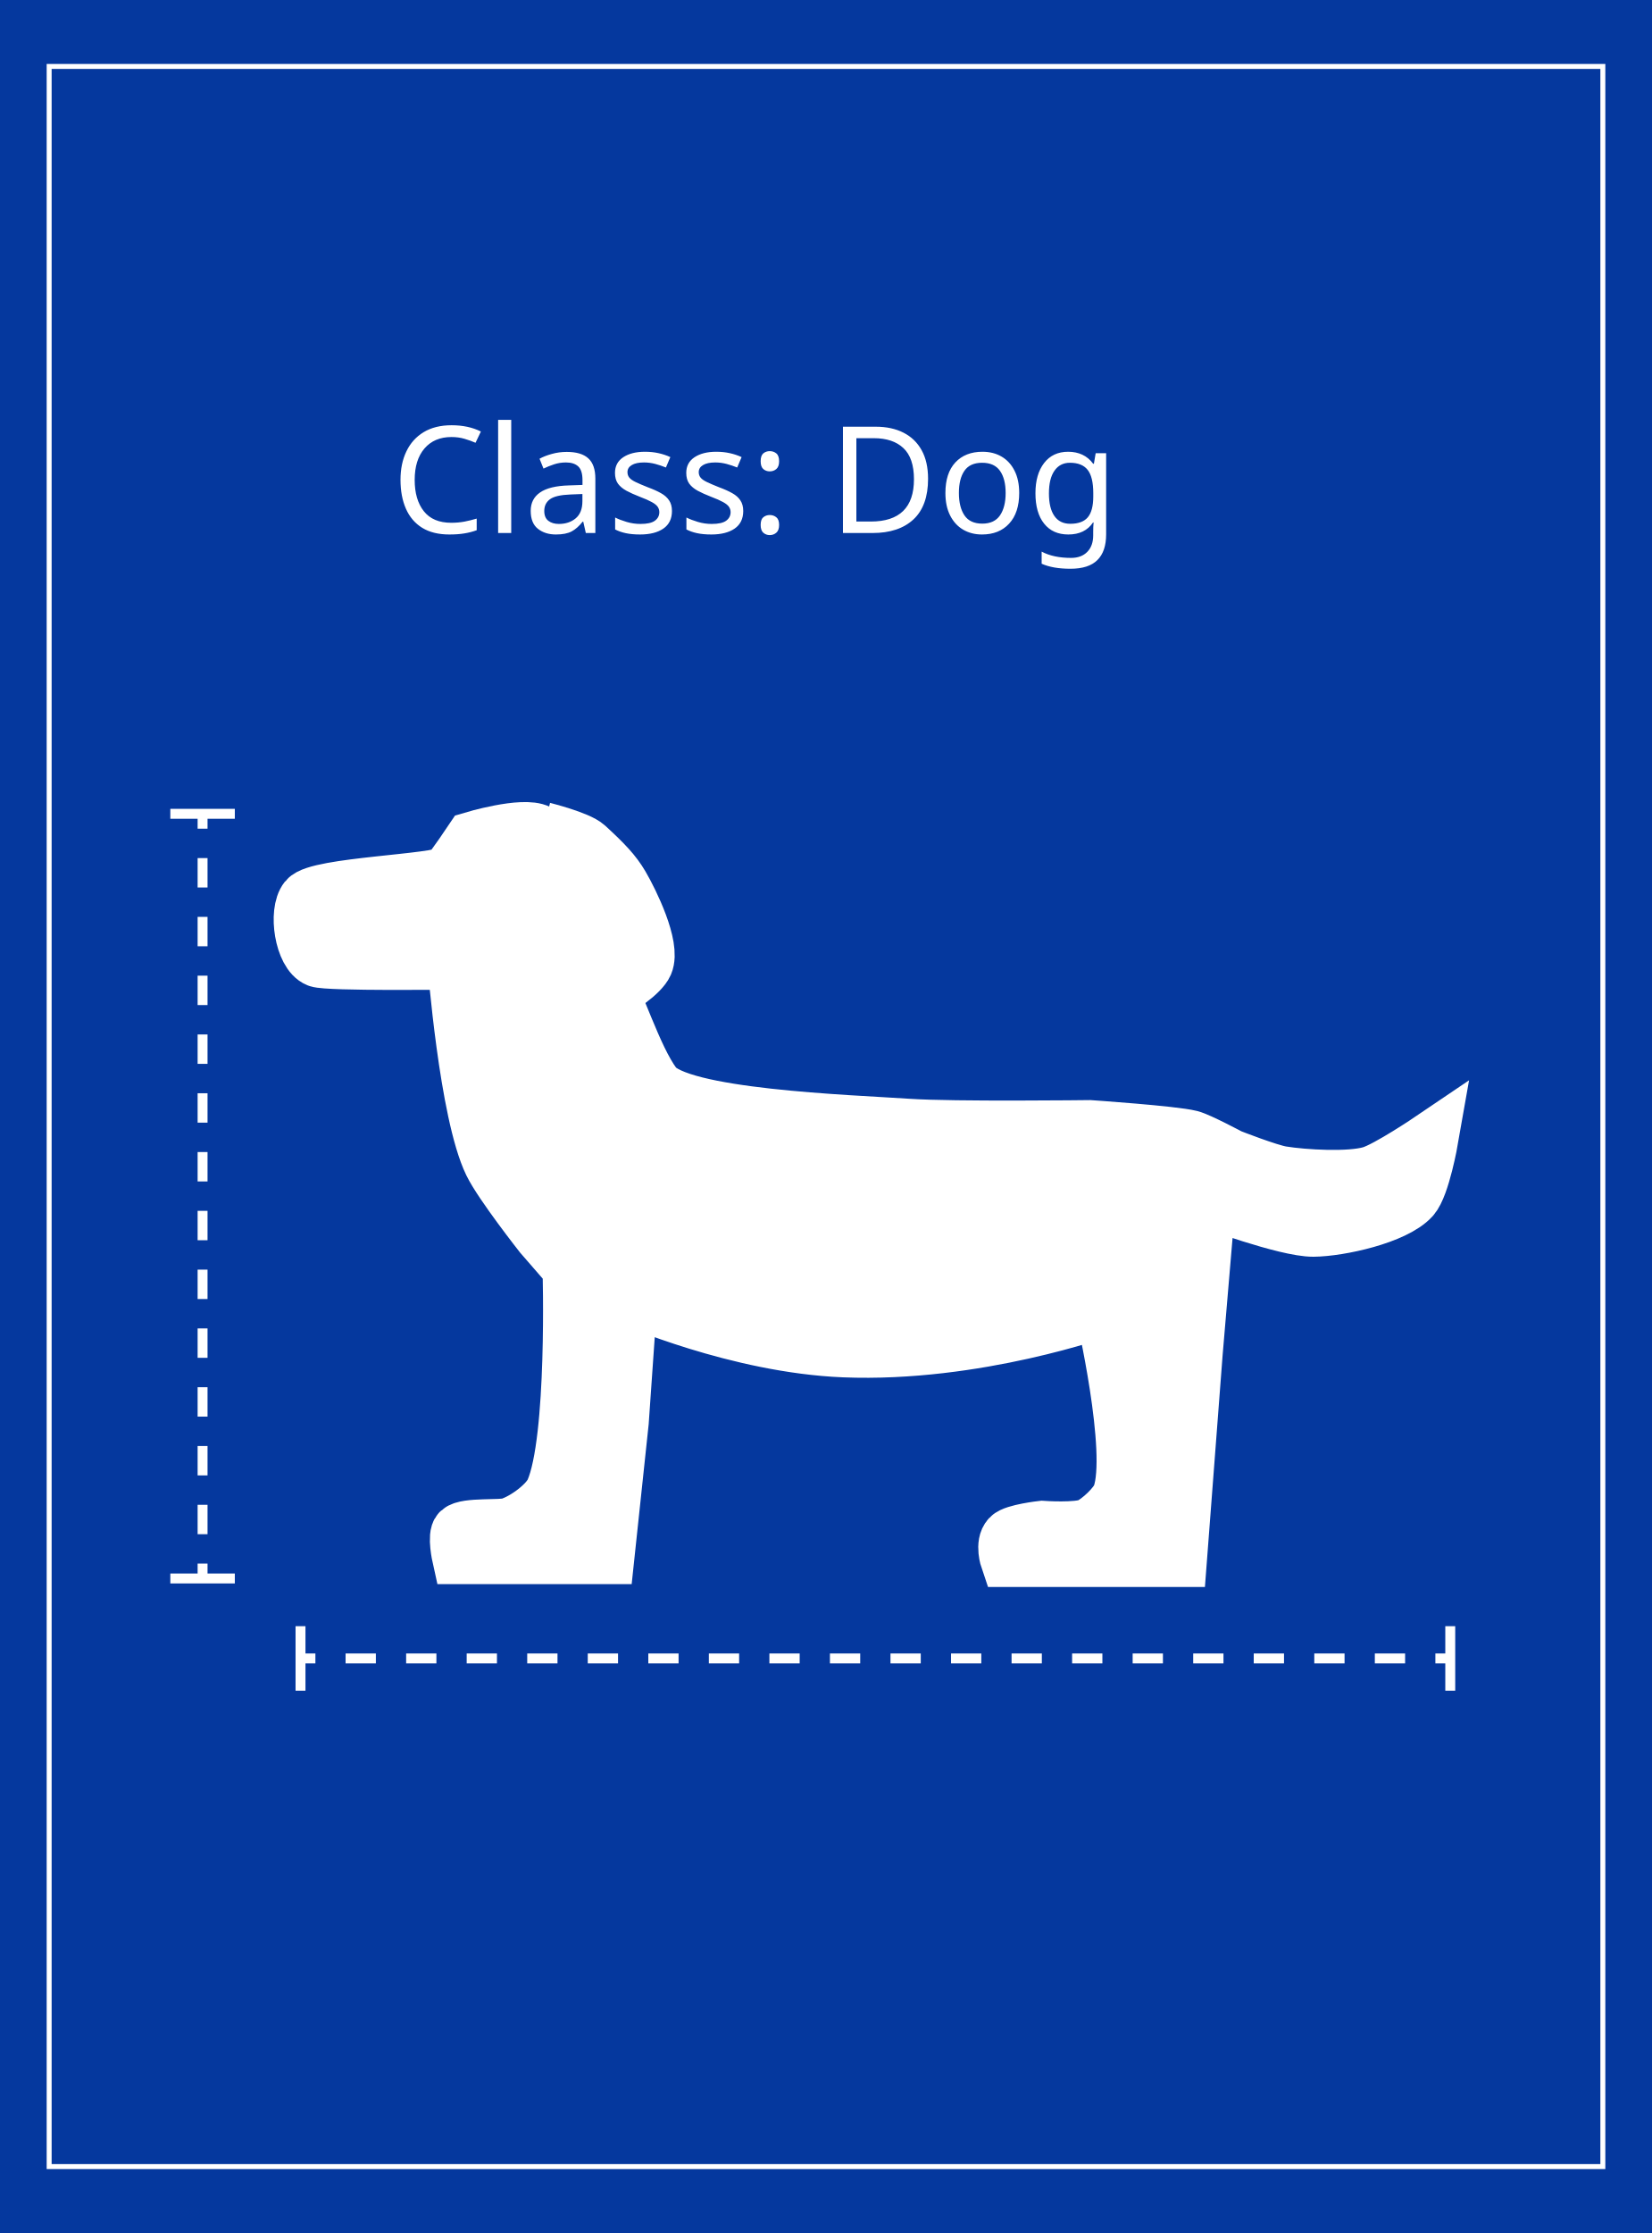
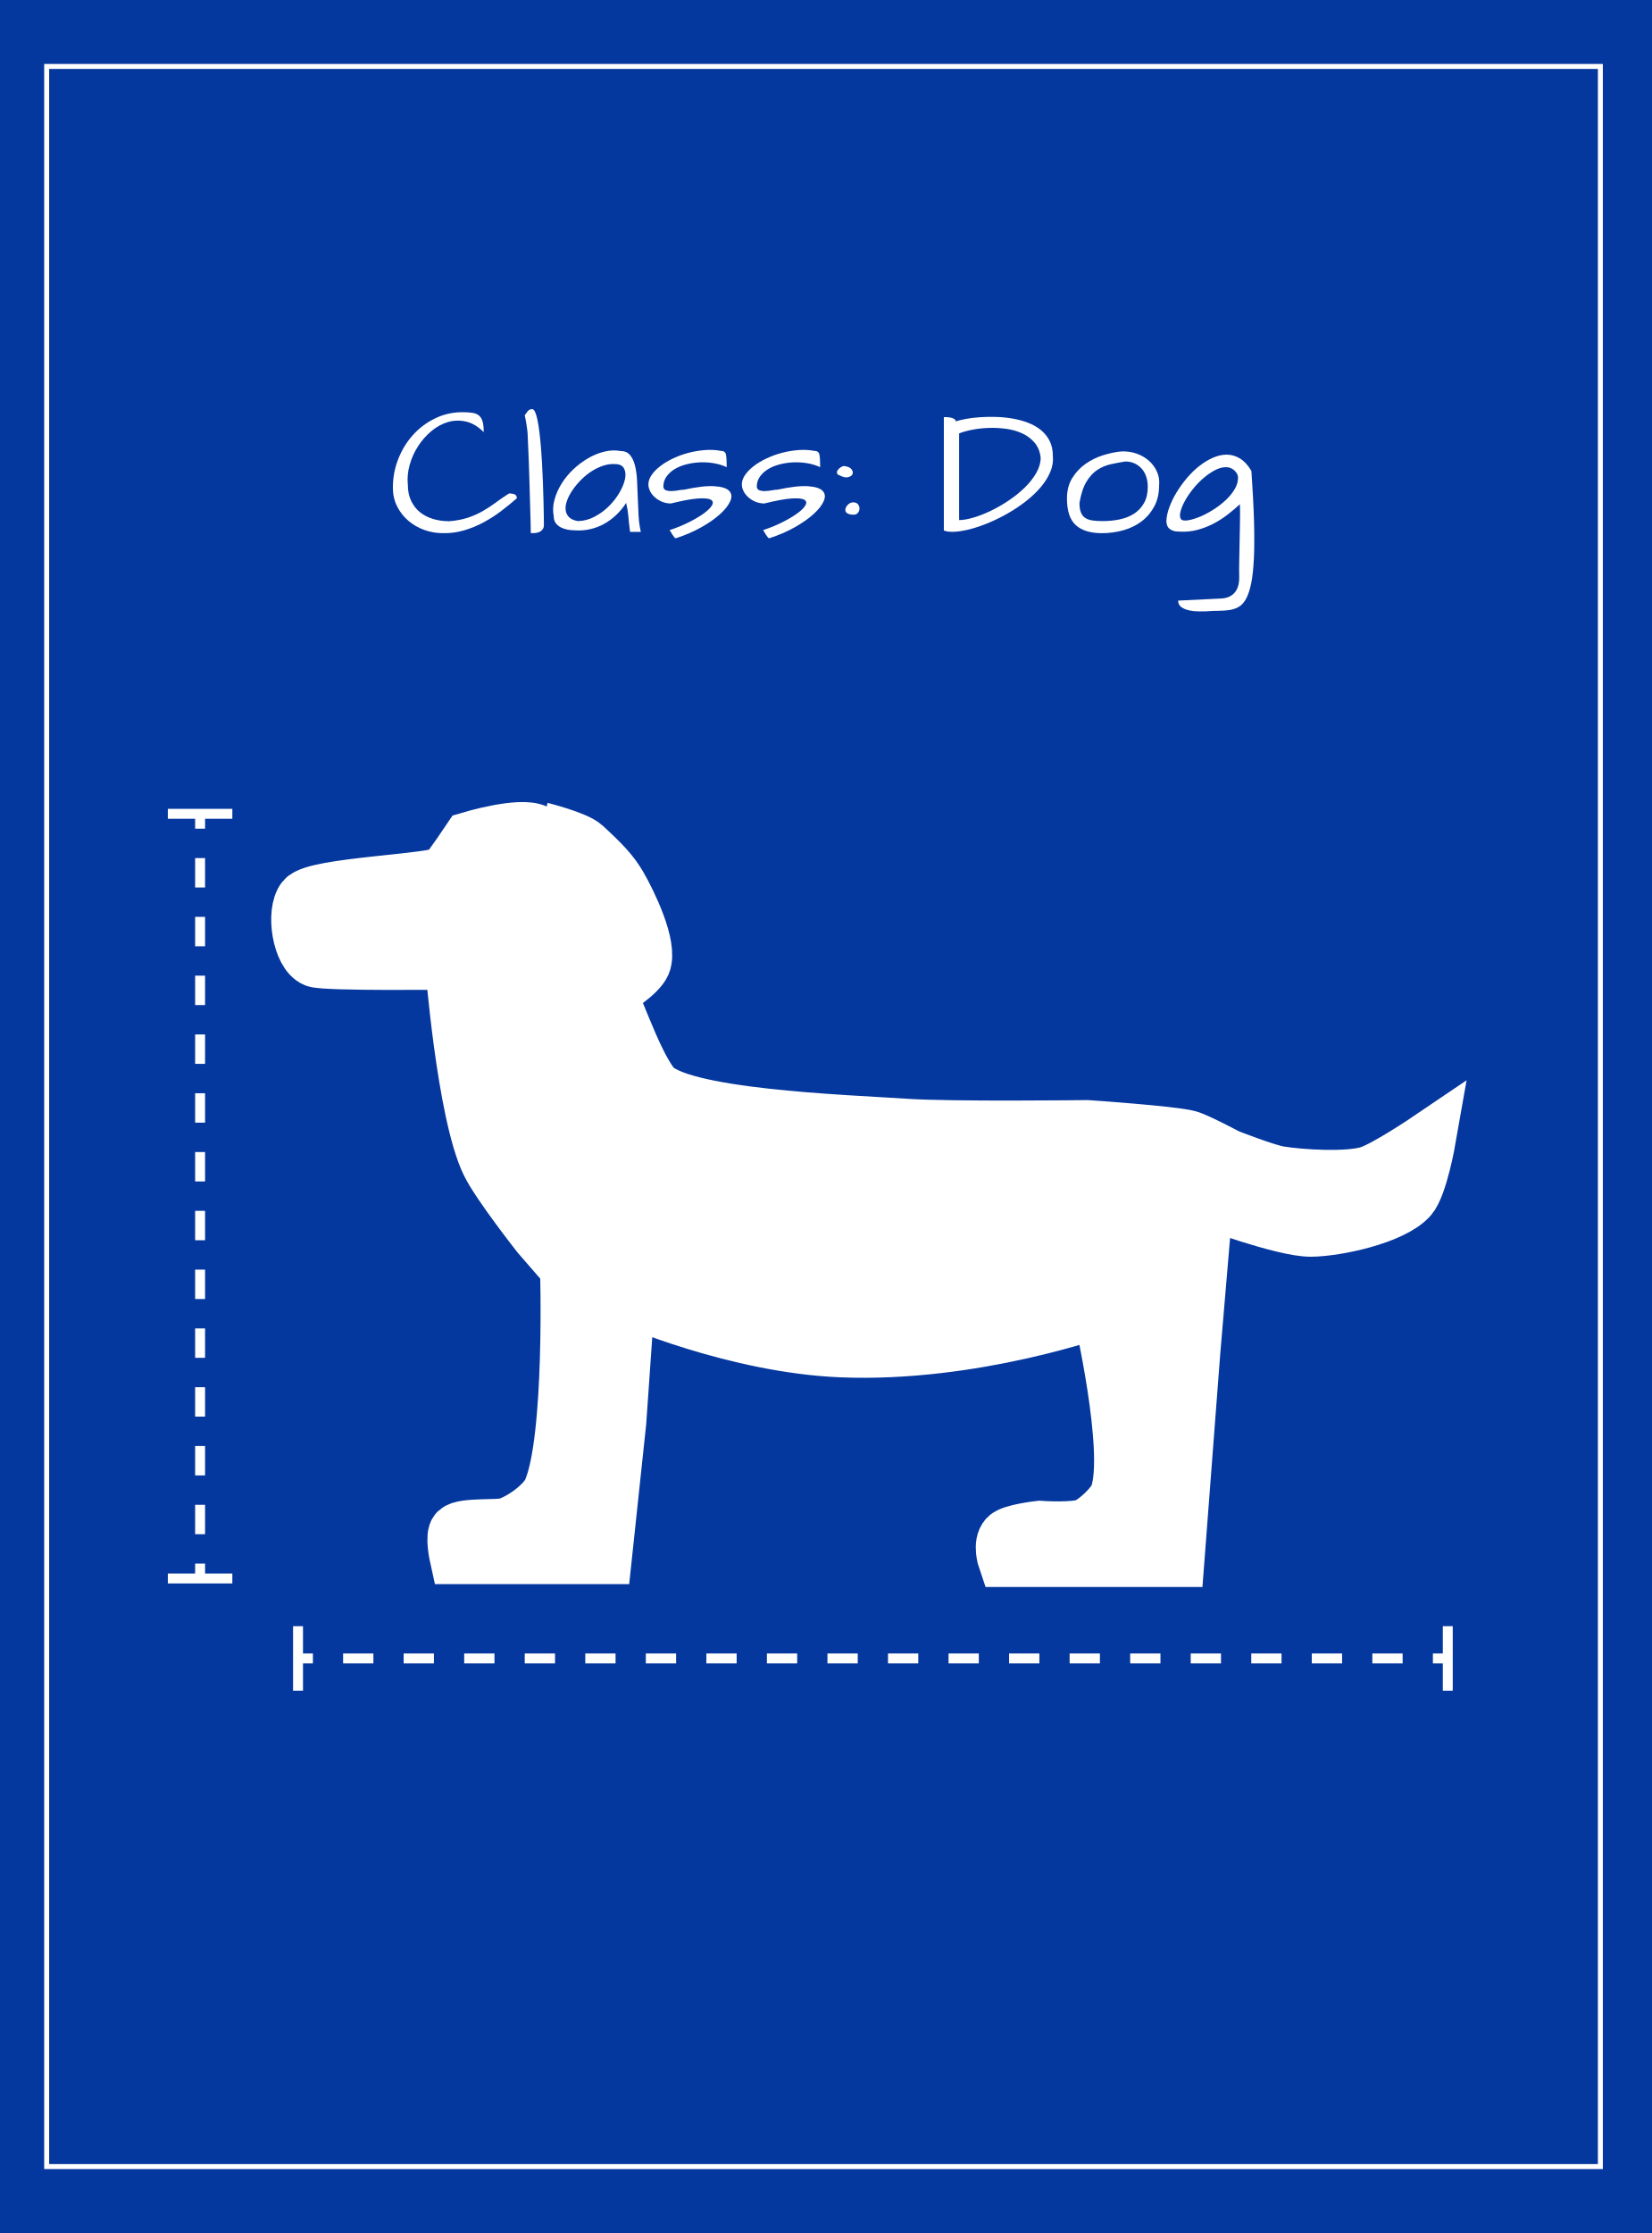
- <svg xmlns="http://www.w3.org/2000/svg" version="1.1" id="Layer_1" x="0px" y="0px" width="333px" height="450px" viewBox="313.5 55 333 450" enable-background="new 313.5 55 333 450" xml:space="preserve">
-   <rect x="313.5" y="55" fill="#05389E" width="334" height="450" />
+ <svg xmlns="http://www.w3.org/2000/svg" version="1.1" id="Layer_1" x="0px" y="0px" width="333px" height="450px" viewBox="0 0 333 450" enable-background="new 0 0 333 450" xml:space="preserve">
+   <rect x="-0.5" fill="#05389E" width="334" height="450" />
  <g>
-     <path fill="#FFFFFF" stroke="#FFFFFF" stroke-width="11" d="M428.36,310.576c0,0,1.043,34.548-3.471,44.849   c-1.109,2.524-5.396,5.803-8.64,6.868c-1.856,0.611-8.719-0.076-10.169,1.231c-0.966,0.872,0,5.208,0,5.208h29.803l2.893-27.199   l1.736-24.882c0,0,21.702,9.547,43.113,10.416c26.6,1.078,52.083-8.102,52.083-8.102s6.652,28.512,3.471,37.325   c-0.729,2.021-4.128,5.168-6.075,6.077c-2.354,1.098-9.55,0.577-9.55,0.577s-5.611,0.63-6.654,1.735   c-1.392,1.478-0.312,4.63-0.312,4.63h9.824h24.873l3.18-41.653l2.604-30.669c0,0,15.657,5.817,21.174,5.774   c5.238-0.044,16.446-2.483,19.965-6.366c2.089-2.306,3.762-11.863,3.762-11.863s-8.796,5.956-12.153,6.943   c-4.303,1.267-13.513,0.719-17.94,0c-2.709-0.439-10.415-3.471-10.415-3.471s-6.234-3.331-7.991-3.779   c-3.435-0.876-20.34-2.03-20.34-2.03s-27.517,0.337-36.482-0.268c-12.172-0.821-46.423-1.917-51.214-8.391   c-4.123-5.57-7.452-17.038-10.609-22.183c-4.522-7.371-5.242-24.849-12.732-28.742c-3.147-1.635-13.407,1.447-13.407,1.447   s-3.903,5.833-4.917,6.848c-1.735,1.737-26.233,2.315-28.549,5.208c-2.137,2.669-0.864,11.085,2.314,12.346   c1.991,0.789,27.62,0.475,27.62,0.475s2.354,30.344,7.294,40.515c2.037,4.194,10.127,14.468,10.127,14.468L428.36,310.576z" />
-     <path fill="#FFFFFF" stroke="#FFFFFF" stroke-width="11" d="M417.42,241.317c0,0,5.598,10.886,8.444,12.821   c2.047,1.393,7.863,0.977,10.32,0.665c2.094-0.266,6.667-3.63,7.506-5.566c1.516-3.499-2.902-12.567-4.834-15.855   c-1.498-2.549-3.342-4.504-7.051-7.91c-1.726-1.584-8.757-3.335-8.757-3.335" />
+     <path fill="#FFFFFF" stroke="#FFFFFF" stroke-width="11" d="M114.36,255.576c0,0,1.043,34.548-3.472,44.849   c-1.108,2.524-5.396,5.803-8.64,6.868c-1.856,0.611-8.719-0.076-10.169,1.231c-0.966,0.872,0,5.208,0,5.208h29.803l2.894-27.199   l1.735-24.882c0,0,21.702,9.547,43.113,10.416c26.6,1.077,52.083-8.103,52.083-8.103s6.652,28.512,3.471,37.325   c-0.729,2.021-4.128,5.168-6.075,6.077c-2.354,1.098-9.55,0.577-9.55,0.577s-5.61,0.63-6.653,1.734   c-1.393,1.479-0.312,4.63-0.312,4.63h9.824h24.873l3.18-41.652l2.604-30.67c0,0,15.656,5.818,21.174,5.774   c5.237-0.044,16.445-2.483,19.965-6.366c2.089-2.306,3.762-11.862,3.762-11.862s-8.796,5.956-12.152,6.942   c-4.304,1.268-13.514,0.719-17.94,0c-2.709-0.438-10.415-3.471-10.415-3.471s-6.234-3.331-7.991-3.779   c-3.435-0.875-20.34-2.029-20.34-2.029s-27.517,0.337-36.482-0.269c-12.172-0.821-46.423-1.917-51.214-8.391   c-4.123-5.57-7.452-17.038-10.608-22.183c-4.522-7.371-5.242-24.85-12.732-28.743c-3.146-1.635-13.407,1.447-13.407,1.447   s-3.902,5.833-4.917,6.848c-1.734,1.736-26.232,2.314-28.549,5.207c-2.137,2.67-0.863,11.086,2.314,12.347   c1.99,0.789,27.62,0.476,27.62,0.476s2.354,30.344,7.294,40.515c2.037,4.194,10.127,14.468,10.127,14.468L114.36,255.576z" />
+     <path fill="#FFFFFF" stroke="#FFFFFF" stroke-width="11" d="M103.42,186.316c0,0,5.598,10.887,8.444,12.822   c2.047,1.393,7.862,0.977,10.319,0.664c2.095-0.266,6.667-3.63,7.507-5.566c1.516-3.498-2.902-12.566-4.834-15.854   c-1.498-2.549-3.343-4.504-7.052-7.91c-1.726-1.584-8.757-3.335-8.757-3.335" />
  </g>
  <g>
    <g>
-       <line fill="none" stroke="#FFFFFF" stroke-width="2" x1="354.334" y1="219" x2="354.334" y2="222" />
-       <line fill="none" stroke="#FFFFFF" stroke-width="2" stroke-dasharray="5.924,5.924" x1="354.334" y1="227.923" x2="354.334" y2="367.135" />
-       <line fill="none" stroke="#FFFFFF" stroke-width="2" x1="354.334" y1="370.097" x2="354.334" y2="373.097" />
+       <line fill="none" stroke="#FFFFFF" stroke-width="2" x1="40.334" y1="164" x2="40.334" y2="167" />
+       <line fill="none" stroke="#FFFFFF" stroke-width="2" stroke-dasharray="5.924,5.924" x1="40.334" y1="172.923" x2="40.334" y2="312.135" />
+       <line fill="none" stroke="#FFFFFF" stroke-width="2" x1="40.334" y1="315.097" x2="40.334" y2="318.097" />
      <g>
-         <rect x="347.834" y="218" fill="#FFFFFF" width="13" height="2" />
+         <rect x="33.834" y="163" fill="#FFFFFF" width="13" height="2" />
      </g>
      <g>
-         <rect x="347.834" y="372.097" fill="#FFFFFF" width="13" height="2" />
+         <rect x="33.834" y="317.097" fill="#FFFFFF" width="13" height="2" />
      </g>
    </g>
  </g>
  <g>
    <g>
-       <line fill="none" stroke="#FFFFFF" stroke-width="2" x1="605.834" y1="389.213" x2="602.834" y2="389.213" />
-       <line fill="none" stroke="#FFFFFF" stroke-width="2" stroke-dasharray="6.102,6.102" x1="596.732" y1="389.213" x2="380.125" y2="389.213" />
-       <line fill="none" stroke="#FFFFFF" stroke-width="2" x1="377.075" y1="389.213" x2="374.075" y2="389.213" />
+       <line fill="none" stroke="#FFFFFF" stroke-width="2" x1="291.834" y1="334.213" x2="288.834" y2="334.213" />
+       <line fill="none" stroke="#FFFFFF" stroke-width="2" stroke-dasharray="6.102,6.102" x1="282.732" y1="334.213" x2="66.125" y2="334.213" />
+       <line fill="none" stroke="#FFFFFF" stroke-width="2" x1="63.075" y1="334.213" x2="60.075" y2="334.213" />
      <g>
-         <rect x="604.834" y="382.713" fill="#FFFFFF" width="2" height="13" />
+         <rect x="290.834" y="327.713" fill="#FFFFFF" width="2" height="13" />
      </g>
      <g>
-         <rect x="373.075" y="382.713" fill="#FFFFFF" width="2" height="13" />
+         <rect x="59.075" y="327.713" fill="#FFFFFF" width="2" height="13" />
      </g>
    </g>
  </g>
-   <rect x="364.5" y="133" fill="none" width="231" height="43" />
-   <text transform="matrix(1 0 0 1 392.4023 162.4141)" fill="#FFFFFF" font-family="'ArchitectsDaughter'" font-size="30">Class: Dog</text>
-   <rect x="323.407" y="68.388" fill="none" stroke="#FFFFFF" width="313.186" height="423.225" />
+   <rect x="50.5" y="78" fill="none" width="231" height="43" />
+   <g>
+     <g enable-background="new    ">
+       <path fill="#FFFFFF" d="M79.193,98.273c0-2.012,0.361-3.936,1.084-5.771c0.722-1.836,1.714-3.452,2.974-4.849    s2.744-2.51,4.453-3.34c1.709-0.83,3.56-1.245,5.552-1.245c0.801,0,1.469,0.044,2.007,0.132c0.537,0.088,0.971,0.273,1.304,0.557    c0.332,0.283,0.571,0.688,0.718,1.216s0.22,1.23,0.22,2.109c-1.133-1.133-2.319-1.841-3.56-2.124    c-1.241-0.283-2.451-0.254-3.633,0.088c-1.182,0.342-2.295,0.947-3.34,1.816c-1.045,0.869-1.944,1.885-2.695,3.047    c-0.752,1.162-1.318,2.422-1.699,3.779s-0.503,2.69-0.366,3.999c0,1.23,0.22,2.31,0.659,3.237s1.035,1.694,1.787,2.3    c0.751,0.605,1.636,1.06,2.651,1.362c1.015,0.303,2.099,0.454,3.252,0.454c1.445-0.117,2.714-0.361,3.809-0.732    c1.094-0.371,2.095-0.82,3.003-1.348s1.777-1.099,2.607-1.714c0.83-0.615,1.704-1.216,2.622-1.802c0.176,0,0.356,0.01,0.542,0.029    c0.186,0.02,0.356,0.059,0.513,0.117c0.156,0.059,0.283,0.151,0.381,0.278c0.098,0.127,0.146,0.308,0.146,0.542    c-0.977,0.859-2.032,1.719-3.164,2.578c-1.133,0.859-2.329,1.626-3.589,2.3s-2.578,1.211-3.955,1.611s-2.788,0.581-4.233,0.542    c-1.289,0-2.539-0.22-3.75-0.659c-1.211-0.439-2.285-1.064-3.223-1.875s-1.685-1.777-2.241-2.9S79.193,99.641,79.193,98.273z" />
+       <path fill="#FFFFFF" d="M105.766,83.684c0.215-0.293,0.425-0.571,0.63-0.835s0.502-0.396,0.894-0.396    c0.253,0,0.488,0.303,0.703,0.908c0.215,0.605,0.4,1.411,0.557,2.417c0.156,1.006,0.293,2.153,0.41,3.442s0.215,2.627,0.293,4.014    c0.078,1.387,0.142,2.769,0.19,4.146c0.048,1.377,0.088,2.637,0.117,3.779s0.048,2.124,0.059,2.944    c0.01,0.82,0.015,1.377,0.015,1.67c0,0.352-0.073,0.635-0.22,0.85s-0.333,0.386-0.557,0.513c-0.225,0.127-0.479,0.21-0.762,0.249    c-0.283,0.039-0.552,0.059-0.806,0.059c-0.04,0-0.093-0.005-0.161-0.015c-0.069-0.01-0.113-0.015-0.132-0.015    c0-0.508-0.015-1.284-0.044-2.329s-0.063-2.227-0.103-3.545c-0.04-1.318-0.078-2.705-0.117-4.16    c-0.04-1.455-0.083-2.842-0.132-4.16c-0.049-1.318-0.098-2.5-0.146-3.545c-0.049-1.045-0.083-1.821-0.103-2.329    c0-0.137-0.025-0.381-0.073-0.732c-0.049-0.352-0.103-0.723-0.161-1.113s-0.122-0.757-0.19-1.099    C105.858,84.06,105.805,83.82,105.766,83.684z" />
+       <path fill="#FFFFFF" d="M126.215,101.35c-0.567,0.879-1.221,1.675-1.963,2.388c-0.743,0.713-1.558,1.318-2.446,1.816    c-0.889,0.498-1.856,0.864-2.9,1.099c-1.045,0.234-2.144,0.303-3.296,0.205c-0.41,0-0.85-0.049-1.318-0.146    s-0.904-0.254-1.304-0.469c-0.4-0.215-0.728-0.498-0.981-0.85c-0.254-0.352-0.381-0.791-0.381-1.318    c-0.215-1.094-0.171-2.202,0.132-3.325c0.303-1.123,0.776-2.207,1.421-3.252s1.436-2.012,2.373-2.9s1.938-1.641,3.003-2.256    c1.064-0.615,2.158-1.06,3.281-1.333c1.123-0.273,2.212-0.312,3.267-0.117c0.801,0,1.425,0.264,1.875,0.791    c0.449,0.527,0.786,1.23,1.011,2.109c0.224,0.879,0.366,1.89,0.425,3.032s0.107,2.319,0.146,3.53    c0.039,1.211,0.092,2.407,0.161,3.589c0.068,1.182,0.22,2.261,0.454,3.237h-2.168c-0.098-0.664-0.171-1.25-0.22-1.758    c-0.049-0.508-0.093-0.981-0.132-1.421c-0.04-0.439-0.093-0.864-0.161-1.274C126.424,102.316,126.332,101.857,126.215,101.35z     M123.988,93.527c-0.762-0.059-1.548,0.044-2.358,0.308c-0.811,0.264-1.592,0.635-2.344,1.113    c-0.752,0.479-1.455,1.045-2.109,1.699c-0.655,0.654-1.226,1.333-1.714,2.036c-0.488,0.703-0.864,1.401-1.128,2.095    s-0.371,1.333-0.322,1.919c0.048,0.586,0.268,1.084,0.659,1.494c0.391,0.41,0.996,0.684,1.816,0.82    c1.172-0.02,2.3-0.317,3.384-0.894s2.051-1.289,2.9-2.139s1.557-1.768,2.124-2.754c0.566-0.986,0.933-1.899,1.099-2.739    c0.166-0.84,0.092-1.543-0.22-2.109C125.463,93.811,124.867,93.527,123.988,93.527z" />
+       <path fill="#FFFFFF" d="M134.975,106.828c1.387-0.449,2.681-0.977,3.882-1.582s2.207-1.201,3.018-1.787    c0.81-0.586,1.357-1.128,1.641-1.626c0.283-0.498,0.205-0.874-0.234-1.128s-1.304-0.337-2.593-0.249s-3.116,0.425-5.479,1.011    c-0.703-0.02-1.333-0.156-1.89-0.41s-1.03-0.566-1.421-0.938c-0.391-0.371-0.688-0.776-0.894-1.216s-0.308-0.864-0.308-1.274    c0-0.645,0.22-1.284,0.659-1.919s1.03-1.235,1.772-1.802c0.742-0.566,1.601-1.079,2.578-1.538c0.977-0.459,2.002-0.83,3.076-1.113    c1.074-0.283,2.172-0.469,3.296-0.557c1.123-0.088,2.202-0.034,3.237,0.161c0.586,0,0.927,0.259,1.025,0.776    c0.098,0.518,0.146,1.353,0.146,2.505c-0.801-0.371-1.666-0.635-2.593-0.791c-0.928-0.156-1.86-0.215-2.798-0.176    s-1.846,0.171-2.725,0.396s-1.655,0.537-2.329,0.938s-1.226,0.894-1.655,1.479c-0.43,0.586-0.655,1.25-0.674,1.992    c0,0.41,0.161,0.679,0.483,0.806s0.703,0.186,1.143,0.176s0.898-0.059,1.377-0.146c0.479-0.088,0.864-0.132,1.157-0.132    c2.637-0.566,4.688-0.801,6.152-0.703s2.451,0.41,2.959,0.938c0.508,0.527,0.586,1.206,0.234,2.036s-1.03,1.704-2.036,2.622    c-1.006,0.918-2.281,1.812-3.823,2.681c-1.543,0.869-3.252,1.606-5.127,2.212c-0.098,0-0.205-0.073-0.322-0.22    s-0.239-0.317-0.366-0.513c-0.127-0.195-0.239-0.381-0.337-0.557C135.111,107.004,135.033,106.887,134.975,106.828z" />
+       <path fill="#FFFFFF" d="M153.812,106.828c1.387-0.449,2.681-0.977,3.882-1.582s2.207-1.201,3.018-1.787    c0.81-0.586,1.357-1.128,1.641-1.626c0.283-0.498,0.205-0.874-0.234-1.128s-1.304-0.337-2.593-0.249s-3.116,0.425-5.479,1.011    c-0.703-0.02-1.333-0.156-1.89-0.41s-1.03-0.566-1.421-0.938c-0.391-0.371-0.688-0.776-0.894-1.216s-0.308-0.864-0.308-1.274    c0-0.645,0.22-1.284,0.659-1.919s1.03-1.235,1.772-1.802c0.742-0.566,1.601-1.079,2.578-1.538c0.977-0.459,2.002-0.83,3.076-1.113    c1.074-0.283,2.172-0.469,3.296-0.557c1.123-0.088,2.202-0.034,3.237,0.161c0.586,0,0.927,0.259,1.025,0.776    c0.098,0.518,0.146,1.353,0.146,2.505c-0.801-0.371-1.666-0.635-2.593-0.791c-0.928-0.156-1.86-0.215-2.798-0.176    s-1.846,0.171-2.725,0.396s-1.655,0.537-2.329,0.938s-1.226,0.894-1.655,1.479c-0.43,0.586-0.655,1.25-0.674,1.992    c0,0.41,0.161,0.679,0.483,0.806s0.703,0.186,1.143,0.176s0.898-0.059,1.377-0.146c0.479-0.088,0.864-0.132,1.157-0.132    c2.637-0.566,4.688-0.801,6.152-0.703s2.451,0.41,2.959,0.938c0.508,0.527,0.586,1.206,0.234,2.036s-1.03,1.704-2.036,2.622    c-1.006,0.918-2.281,1.812-3.823,2.681c-1.543,0.869-3.252,1.606-5.127,2.212c-0.098,0-0.205-0.073-0.322-0.22    s-0.239-0.317-0.366-0.513c-0.127-0.195-0.239-0.381-0.337-0.557C153.949,107.004,153.871,106.887,153.812,106.828z" />
+       <path fill="#FFFFFF" d="M169.223,95.783c-0.312-0.098-0.483-0.249-0.513-0.454s0.029-0.41,0.176-0.615s0.337-0.386,0.571-0.542    s0.459-0.244,0.674-0.264c0.762,0.098,1.27,0.322,1.523,0.674s0.317,0.674,0.19,0.967c-0.128,0.293-0.425,0.498-0.894,0.615    S169.906,96.154,169.223,95.783z M170.395,102.785c0-0.371,0.166-0.723,0.498-1.055s0.684-0.498,1.055-0.498    c0.469,0,0.806,0.137,1.011,0.41s0.303,0.566,0.293,0.879c-0.011,0.312-0.122,0.596-0.337,0.85s-0.527,0.371-0.938,0.352    c-0.156,0-0.322-0.015-0.498-0.044s-0.348-0.078-0.513-0.146c-0.166-0.068-0.304-0.166-0.41-0.293    C170.448,103.112,170.395,102.961,170.395,102.785z" />
+       <path fill="#FFFFFF" d="M190.258,84.064c0.078,0,0.244,0,0.498,0s0.513,0.024,0.776,0.073s0.508,0.132,0.732,0.249    c0.224,0.117,0.366,0.293,0.425,0.527c0.527-0.176,1.211-0.342,2.051-0.498s1.768-0.269,2.783-0.337s2.084-0.088,3.208-0.059    c1.123,0.029,2.231,0.137,3.325,0.322s2.134,0.464,3.12,0.835c0.985,0.371,1.855,0.859,2.607,1.465    c0.751,0.605,1.348,1.338,1.787,2.197s0.659,1.885,0.659,3.076c0.098,1.074-0.073,2.134-0.513,3.179s-1.069,2.056-1.89,3.032    s-1.787,1.904-2.9,2.783s-2.29,1.68-3.53,2.402c-1.241,0.723-2.51,1.362-3.809,1.919c-1.3,0.557-2.534,0.996-3.706,1.318    s-2.252,0.522-3.237,0.601c-0.986,0.078-1.782,0-2.388-0.234V84.064z M209.77,92.209c-0.137-1.191-0.537-2.183-1.201-2.974    s-1.484-1.416-2.461-1.875s-2.056-0.771-3.237-0.938c-1.183-0.166-2.358-0.229-3.53-0.19s-2.285,0.161-3.34,0.366    s-1.943,0.454-2.666,0.747v17.461c0.801,0,1.762-0.166,2.886-0.498c1.123-0.332,2.295-0.791,3.516-1.377    c1.22-0.586,2.432-1.284,3.633-2.095s2.274-1.68,3.223-2.607c0.947-0.928,1.714-1.904,2.3-2.93S209.77,93.244,209.77,92.209z" />
+       <path fill="#FFFFFF" d="M215.072,100.471c0-1.602,0.352-2.974,1.055-4.116s1.592-2.095,2.666-2.856s2.246-1.343,3.516-1.743    s2.48-0.659,3.633-0.776c1.113-0.059,2.158,0.083,3.135,0.425s1.816,0.825,2.52,1.45s1.245,1.367,1.626,2.227    s0.522,1.768,0.425,2.725c0,1.602-0.318,3.003-0.952,4.204c-0.635,1.201-1.479,2.207-2.534,3.018s-2.281,1.416-3.677,1.816    c-1.396,0.4-2.856,0.601-4.38,0.601c-2.305,0-4.053-0.537-5.244-1.611S215.072,102.971,215.072,100.471z M217.592,101.35    c0,0.82,0.103,1.475,0.308,1.963s0.508,0.854,0.908,1.099c0.399,0.244,0.889,0.405,1.465,0.483    c0.575,0.078,1.245,0.117,2.007,0.117c1.172,0,2.305-0.112,3.398-0.337s2.061-0.605,2.9-1.143s1.514-1.25,2.021-2.139    s0.762-1.997,0.762-3.325c0-0.684-0.098-1.333-0.293-1.948s-0.488-1.152-0.879-1.611s-0.869-0.825-1.436-1.099    S227.543,93,226.82,93c-0.957,0.156-1.914,0.337-2.871,0.542s-1.855,0.576-2.695,1.113s-1.582,1.328-2.227,2.373    S217.904,99.514,217.592,101.35z" />
+       <path fill="#FFFFFF" d="M245.893,120.627c0.762-0.02,1.392-0.146,1.89-0.381s0.897-0.552,1.201-0.952    c0.303-0.4,0.517-0.864,0.645-1.392c0.127-0.527,0.181-1.104,0.161-1.729c-0.02-0.371-0.025-0.938-0.015-1.699    c0.01-0.762,0.024-1.621,0.044-2.578s0.039-1.958,0.059-3.003s0.039-2.046,0.059-3.003s0.029-1.812,0.029-2.563    s-0.01-1.323-0.029-1.714c-0.703,0.645-1.494,1.313-2.373,2.007s-1.836,1.313-2.871,1.86s-2.148,0.981-3.34,1.304    s-2.461,0.435-3.809,0.337c-0.723,0-1.309-0.176-1.758-0.527s-0.674-0.898-0.674-1.641c0.039-0.84,0.238-1.753,0.601-2.739    c0.361-0.986,0.839-1.973,1.436-2.959c0.596-0.986,1.284-1.943,2.065-2.871s1.615-1.743,2.505-2.446    c0.889-0.703,1.806-1.265,2.754-1.685c0.947-0.42,1.885-0.63,2.812-0.63c0.927,0,1.816,0.259,2.666,0.776s1.616,1.353,2.3,2.505    c0.273,3.945,0.449,7.363,0.527,10.254s0.068,5.356-0.029,7.397s-0.278,3.706-0.542,4.995s-0.601,2.314-1.011,3.076    s-0.894,1.309-1.45,1.641s-1.183,0.552-1.875,0.659c-0.693,0.107-1.45,0.161-2.271,0.161s-1.689,0.039-2.607,0.117    c-0.332,0-0.801,0-1.406,0s-1.216-0.063-1.831-0.19s-1.147-0.342-1.597-0.645s-0.674-0.747-0.674-1.333L245.893,120.627z     M247.152,94.143c-0.762,0-1.553,0.225-2.373,0.674s-1.616,1.016-2.388,1.699c-0.772,0.684-1.479,1.445-2.124,2.285    s-1.172,1.655-1.582,2.446s-0.674,1.504-0.791,2.139s-0.02,1.089,0.293,1.362c0.293,0.176,0.781,0.2,1.465,0.073    s1.445-0.366,2.285-0.718s1.709-0.811,2.607-1.377s1.719-1.191,2.461-1.875s1.352-1.416,1.831-2.197    c0.479-0.781,0.718-1.572,0.718-2.373c0-0.293-0.073-0.571-0.22-0.835s-0.333-0.493-0.557-0.688    c-0.225-0.195-0.479-0.347-0.762-0.454C247.733,94.196,247.445,94.143,247.152,94.143z" />
+     </g>
+   </g>
+   <rect x="9.407" y="13.388" fill="none" stroke="#FFFFFF" width="313.186" height="423.225" />
</svg>
